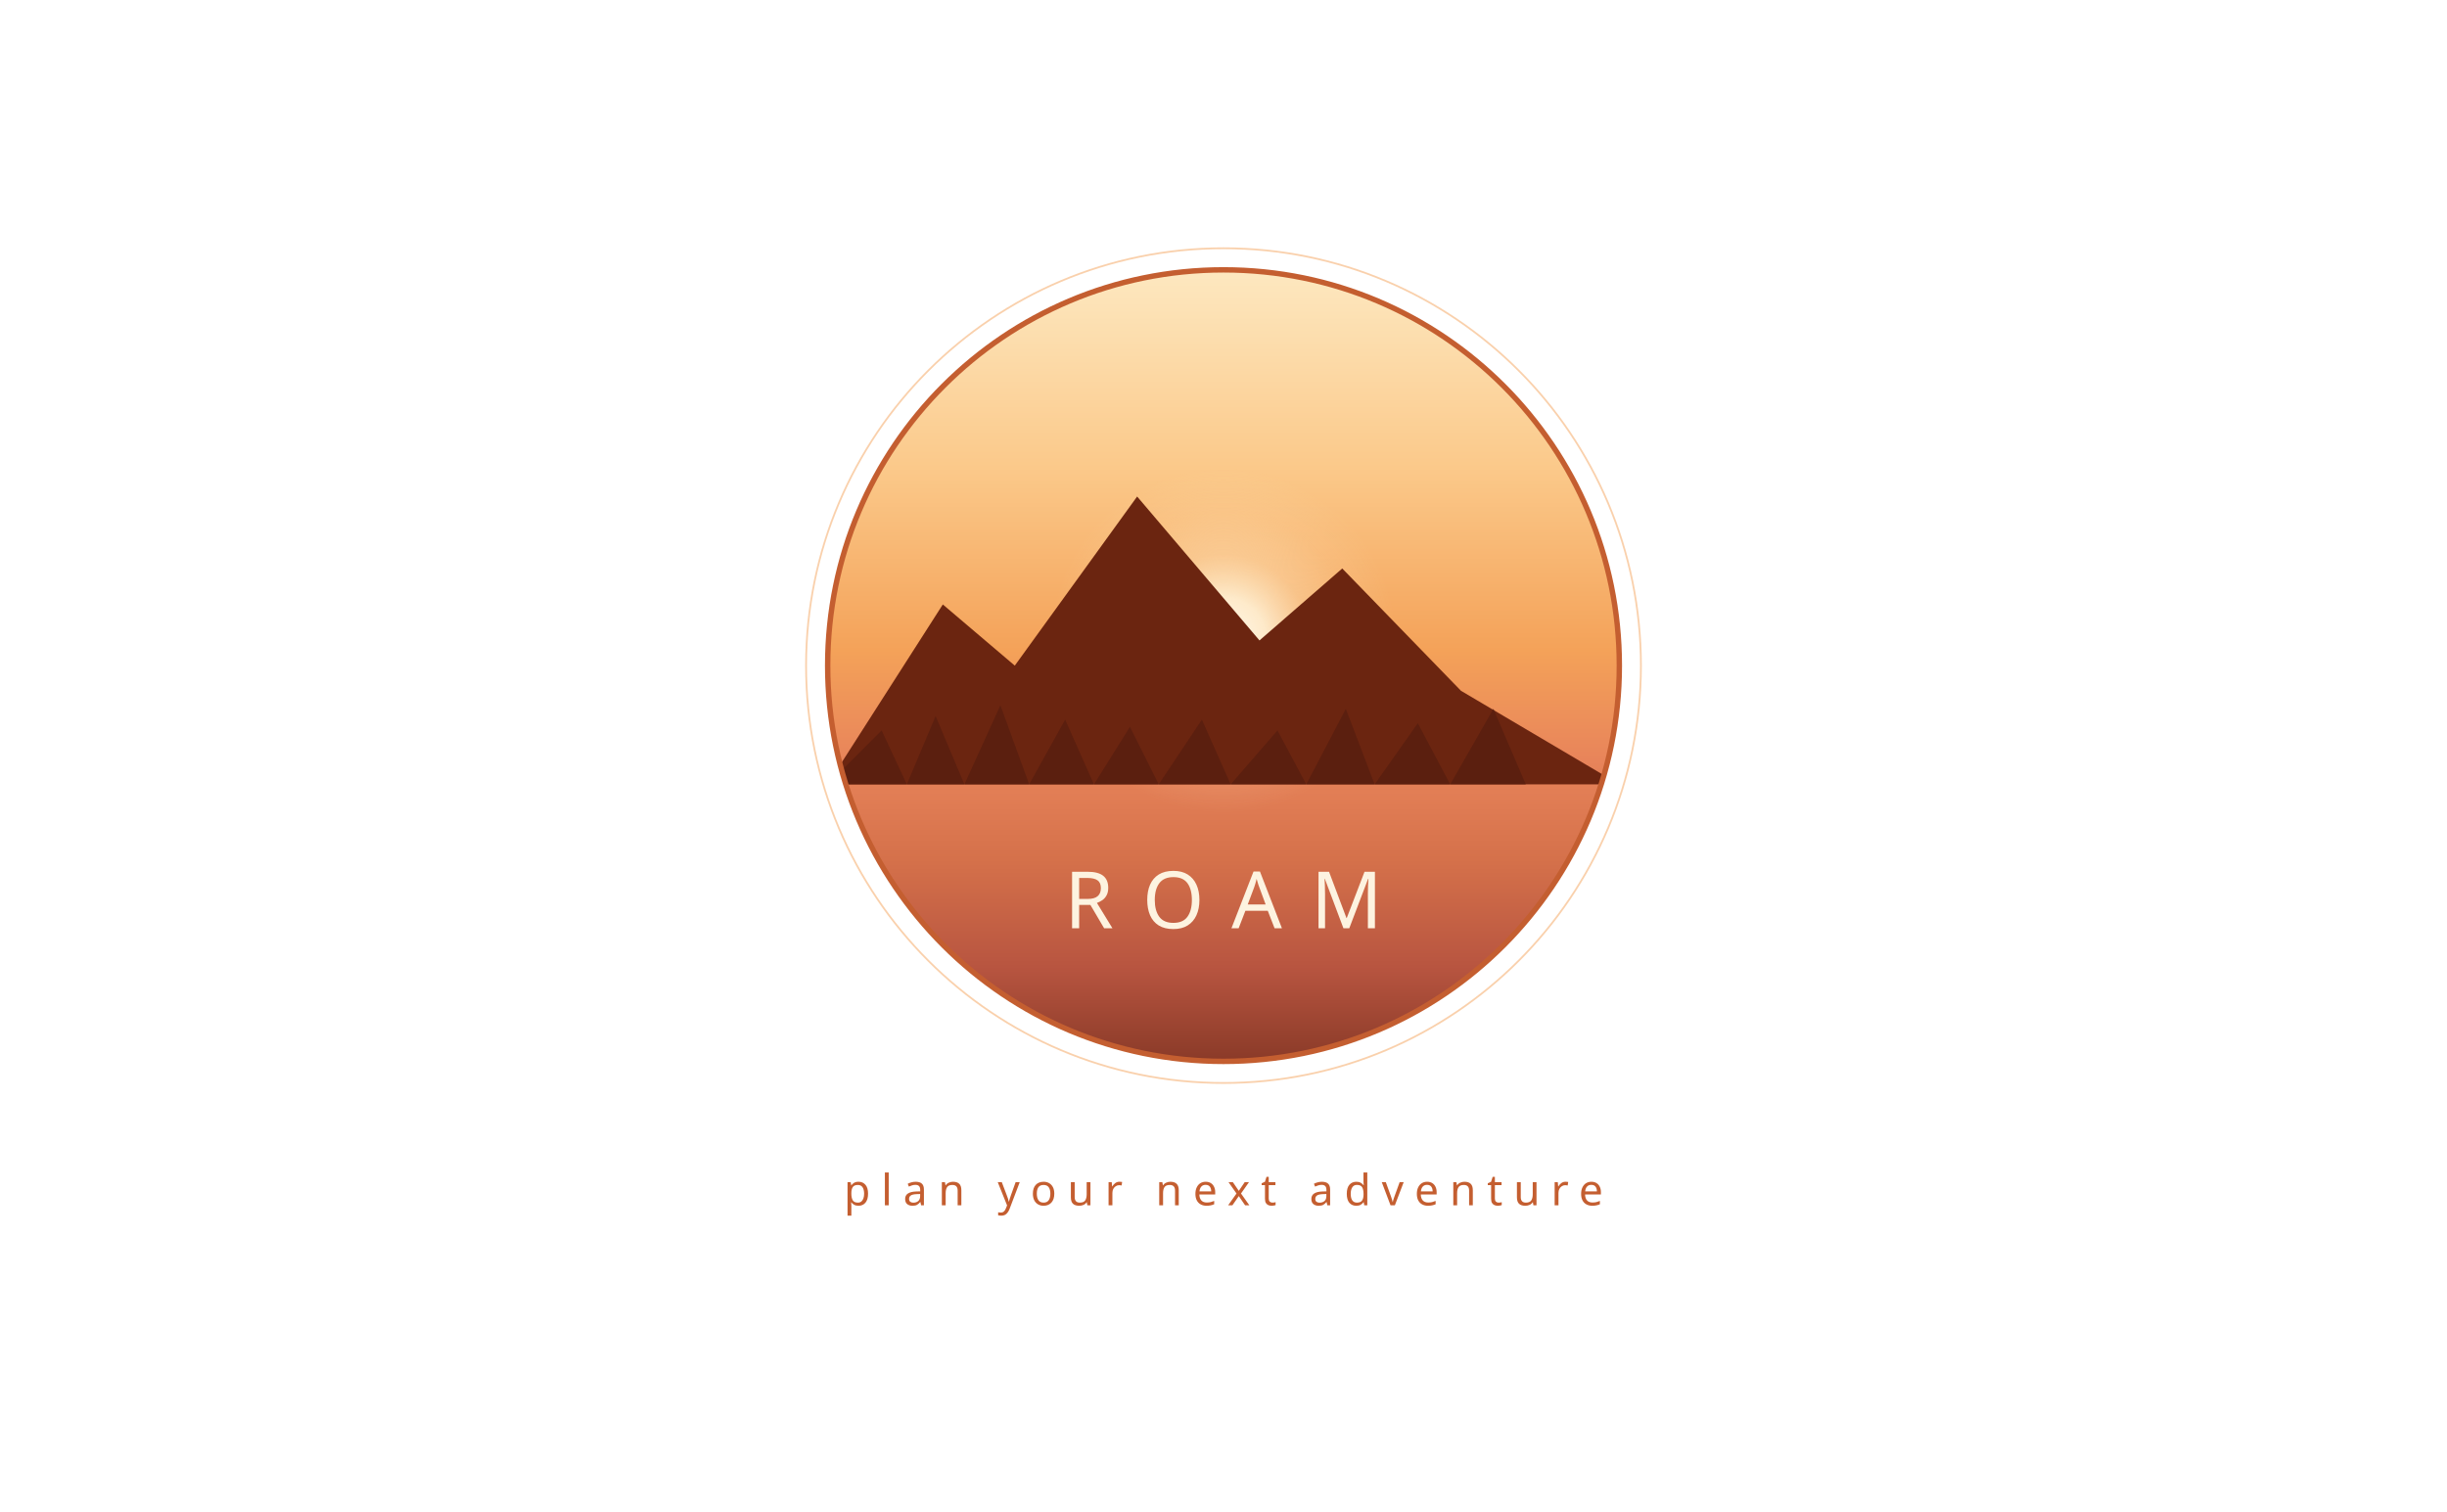
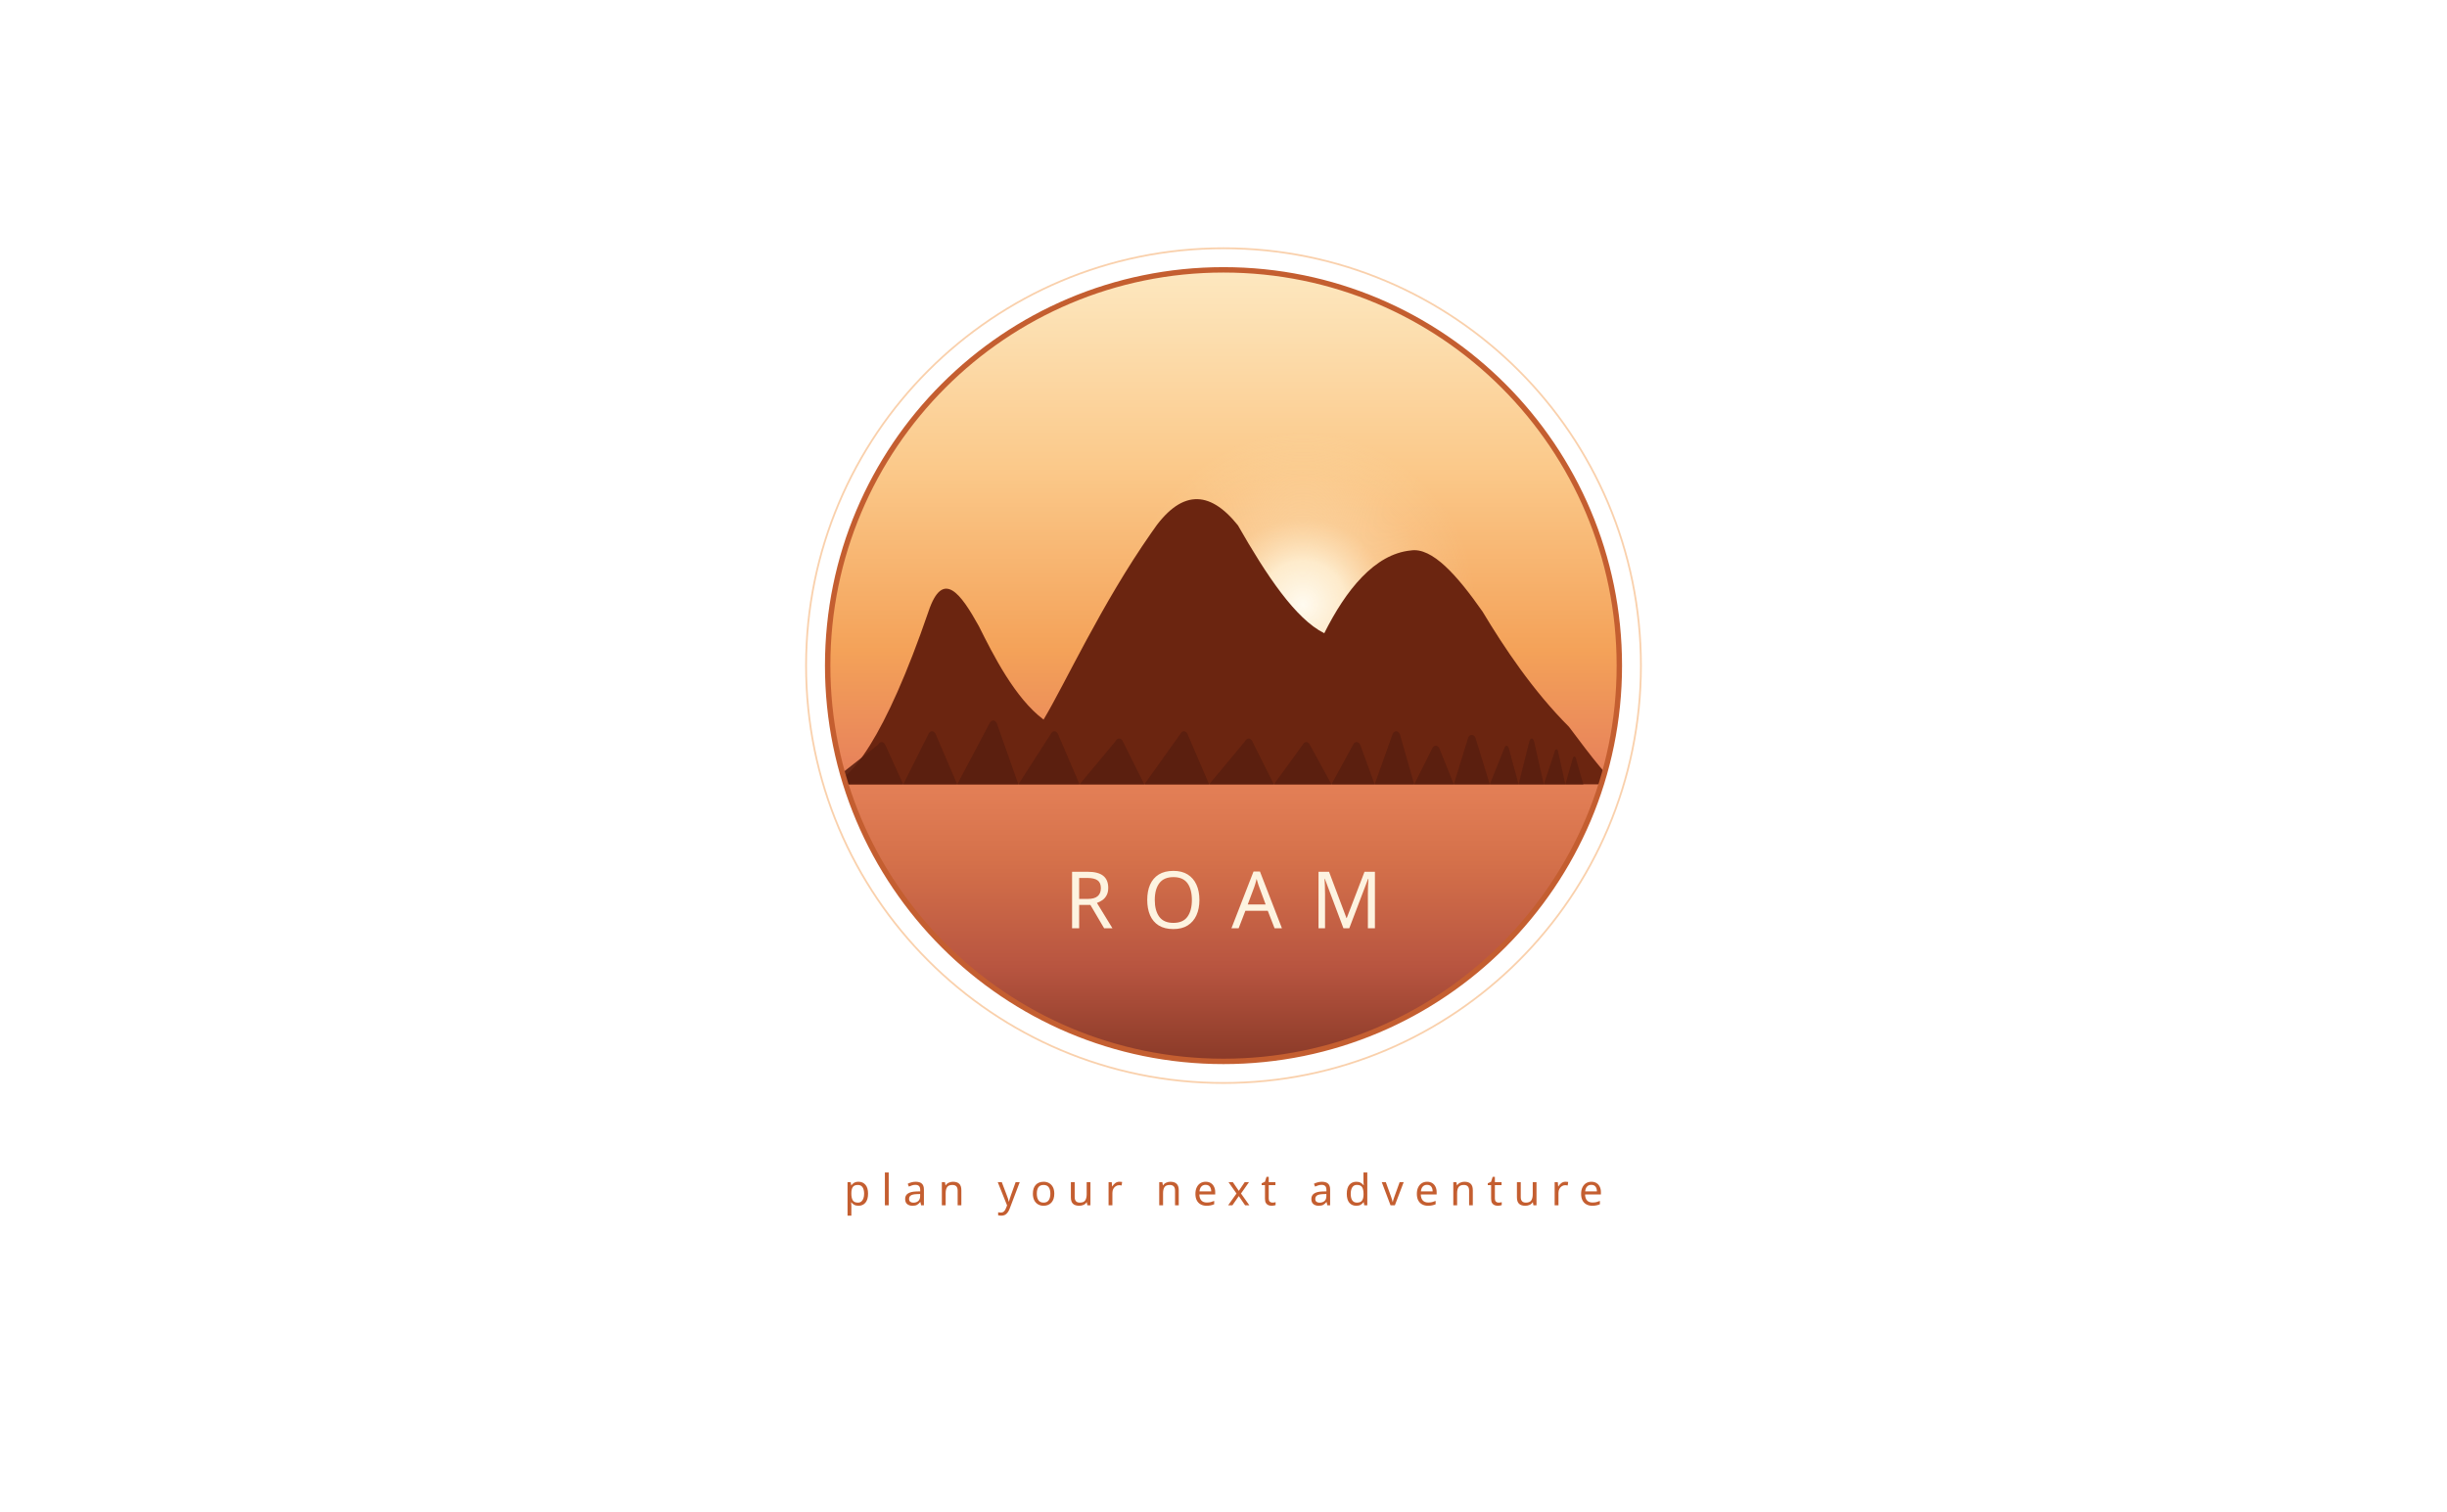
<svg xmlns="http://www.w3.org/2000/svg" width="100%" viewBox="0 0 680 420">
  <defs>
    <clipPath id="clipSunset">
      <circle cx="340" cy="185" r="110" />
    </clipPath>
    <linearGradient id="fullGrad" x1="0" y1="0" x2="0" y2="1">
      <stop offset="0%" stop-color="#fde8c0" />
      <stop offset="25%" stop-color="#fbc98a" />
      <stop offset="48%" stop-color="#f4a259" />
      <stop offset="62%" stop-color="#e8845a" />
      <stop offset="75%" stop-color="#d4704a" />
      <stop offset="88%" stop-color="#b85540" />
      <stop offset="100%" stop-color="#8a3a28" />
    </linearGradient>
    <radialGradient id="sunHalo" cx="50%" cy="50%" r="50%">
      <stop offset="0%" stop-color="#fffbf0" stop-opacity="1" />
      <stop offset="25%" stop-color="#fff5dc" stop-opacity="0.85" />
      <stop offset="50%" stop-color="#fdebc8" stop-opacity="0.35" />
      <stop offset="75%" stop-color="#fdebc8" stop-opacity="0.12" />
      <stop offset="100%" stop-color="#fdebc8" stop-opacity="0" />
    </radialGradient>
  </defs>
  <circle cx="340" cy="185" r="110" fill="#f4a259" />
  <g clip-path="url(#clipSunset)">
    <rect x="230" y="75" width="220" height="220" fill="url(#fullGrad)" />
-     <ellipse cx="340" cy="178" rx="48" ry="48" fill="url(#sunHalo)" />
-     <path d="M230,218 L262,168 L282,185 L316,138 L350,178 L373,158 L406,192 L450,218 Z" fill="#6b2510" />
-     <path d="M230,218 L245,203 L252,218 L260,199 L268,218 L278,196 L286,218 L296,200 L304,218 L314,202 L322,218 L334,200 L342,218 L355,203 L363,218 L374,197 L382,218 L394,201 L403,218 L415,197 L424,218 L450,218 Z" fill="#5a1e0e" opacity="0.9" />
+     <ellipse cx="362" cy="168" rx="48" ry="48" fill="url(#sunHalo)" />
+     <path d="M230,218              C236,218 246,205 258,170              C262,158 267,165 272,174              C276,182 282,194 290,200              C296,190 306,168 320,148              C328,136 336,136 344,146              C352,160 360,172 368,176              C374,164 382,154 392,153              C398,152 405,160 412,170              C418,180 426,192 436,202              C442,210 448,218 450,218 Z" fill="#6b2510" />
+     <path d="M230,218              L244,207 C244.5,206 245.5,206 246,207 L251,218              L258,204 C258.5,203 259.5,203 260,204 L266,218              L275,201 C275.5,200 276.5,200 277,201 L283,218              L292,204 C292.5,203 293.5,203 294,204 L300,218              L310,206 C310.5,205 311.5,205 312,206 L318,218              L328,204 C328.5,203 329.5,203 330,204 L336,218              L346,206 C346.5,205 347.5,205 348,206 L354,218              L362,207 C362.5,206 363.5,206 364,207 L370,218              L376,207 C376.5,206 377.5,206 378,207 L382,218              L387,204 C387.5,203 388.5,203 389,204 L393,218              L398,208 C398.5,207 399.5,207 400,208 L404,218              L408,205 C408.5,204 409.5,204 410,205 L414,218              L418,208 C418.3,207 419,207 419.3,208 L422,218              L425,206 C425.3,205 426,205 426.3,206 L429,218              L432,209 C432.2,208 432.8,208 433,209 L435,218              L437,211 C437.2,210 437.8,210 438,211 L440,218              L450,218 Z" fill="#5a1e0e" opacity="0.9" />
    <text x="340" y="258" text-anchor="middle" font-family="sans-serif" font-size="22" font-weight="500" fill="#fdf3e0" letter-spacing="8">ROAM</text>
  </g>
  <circle cx="340" cy="185" r="110" fill="none" stroke="#c45e30" stroke-width="1.5" />
  <circle cx="340" cy="185" r="116" fill="none" stroke="#f4a259" stroke-width="0.5" opacity="0.5" />
  <text x="340" y="335" text-anchor="middle" font-family="sans-serif" font-size="12" font-weight="400" letter-spacing="3" fill="#c45e30">plan your next adventure</text>
</svg>
